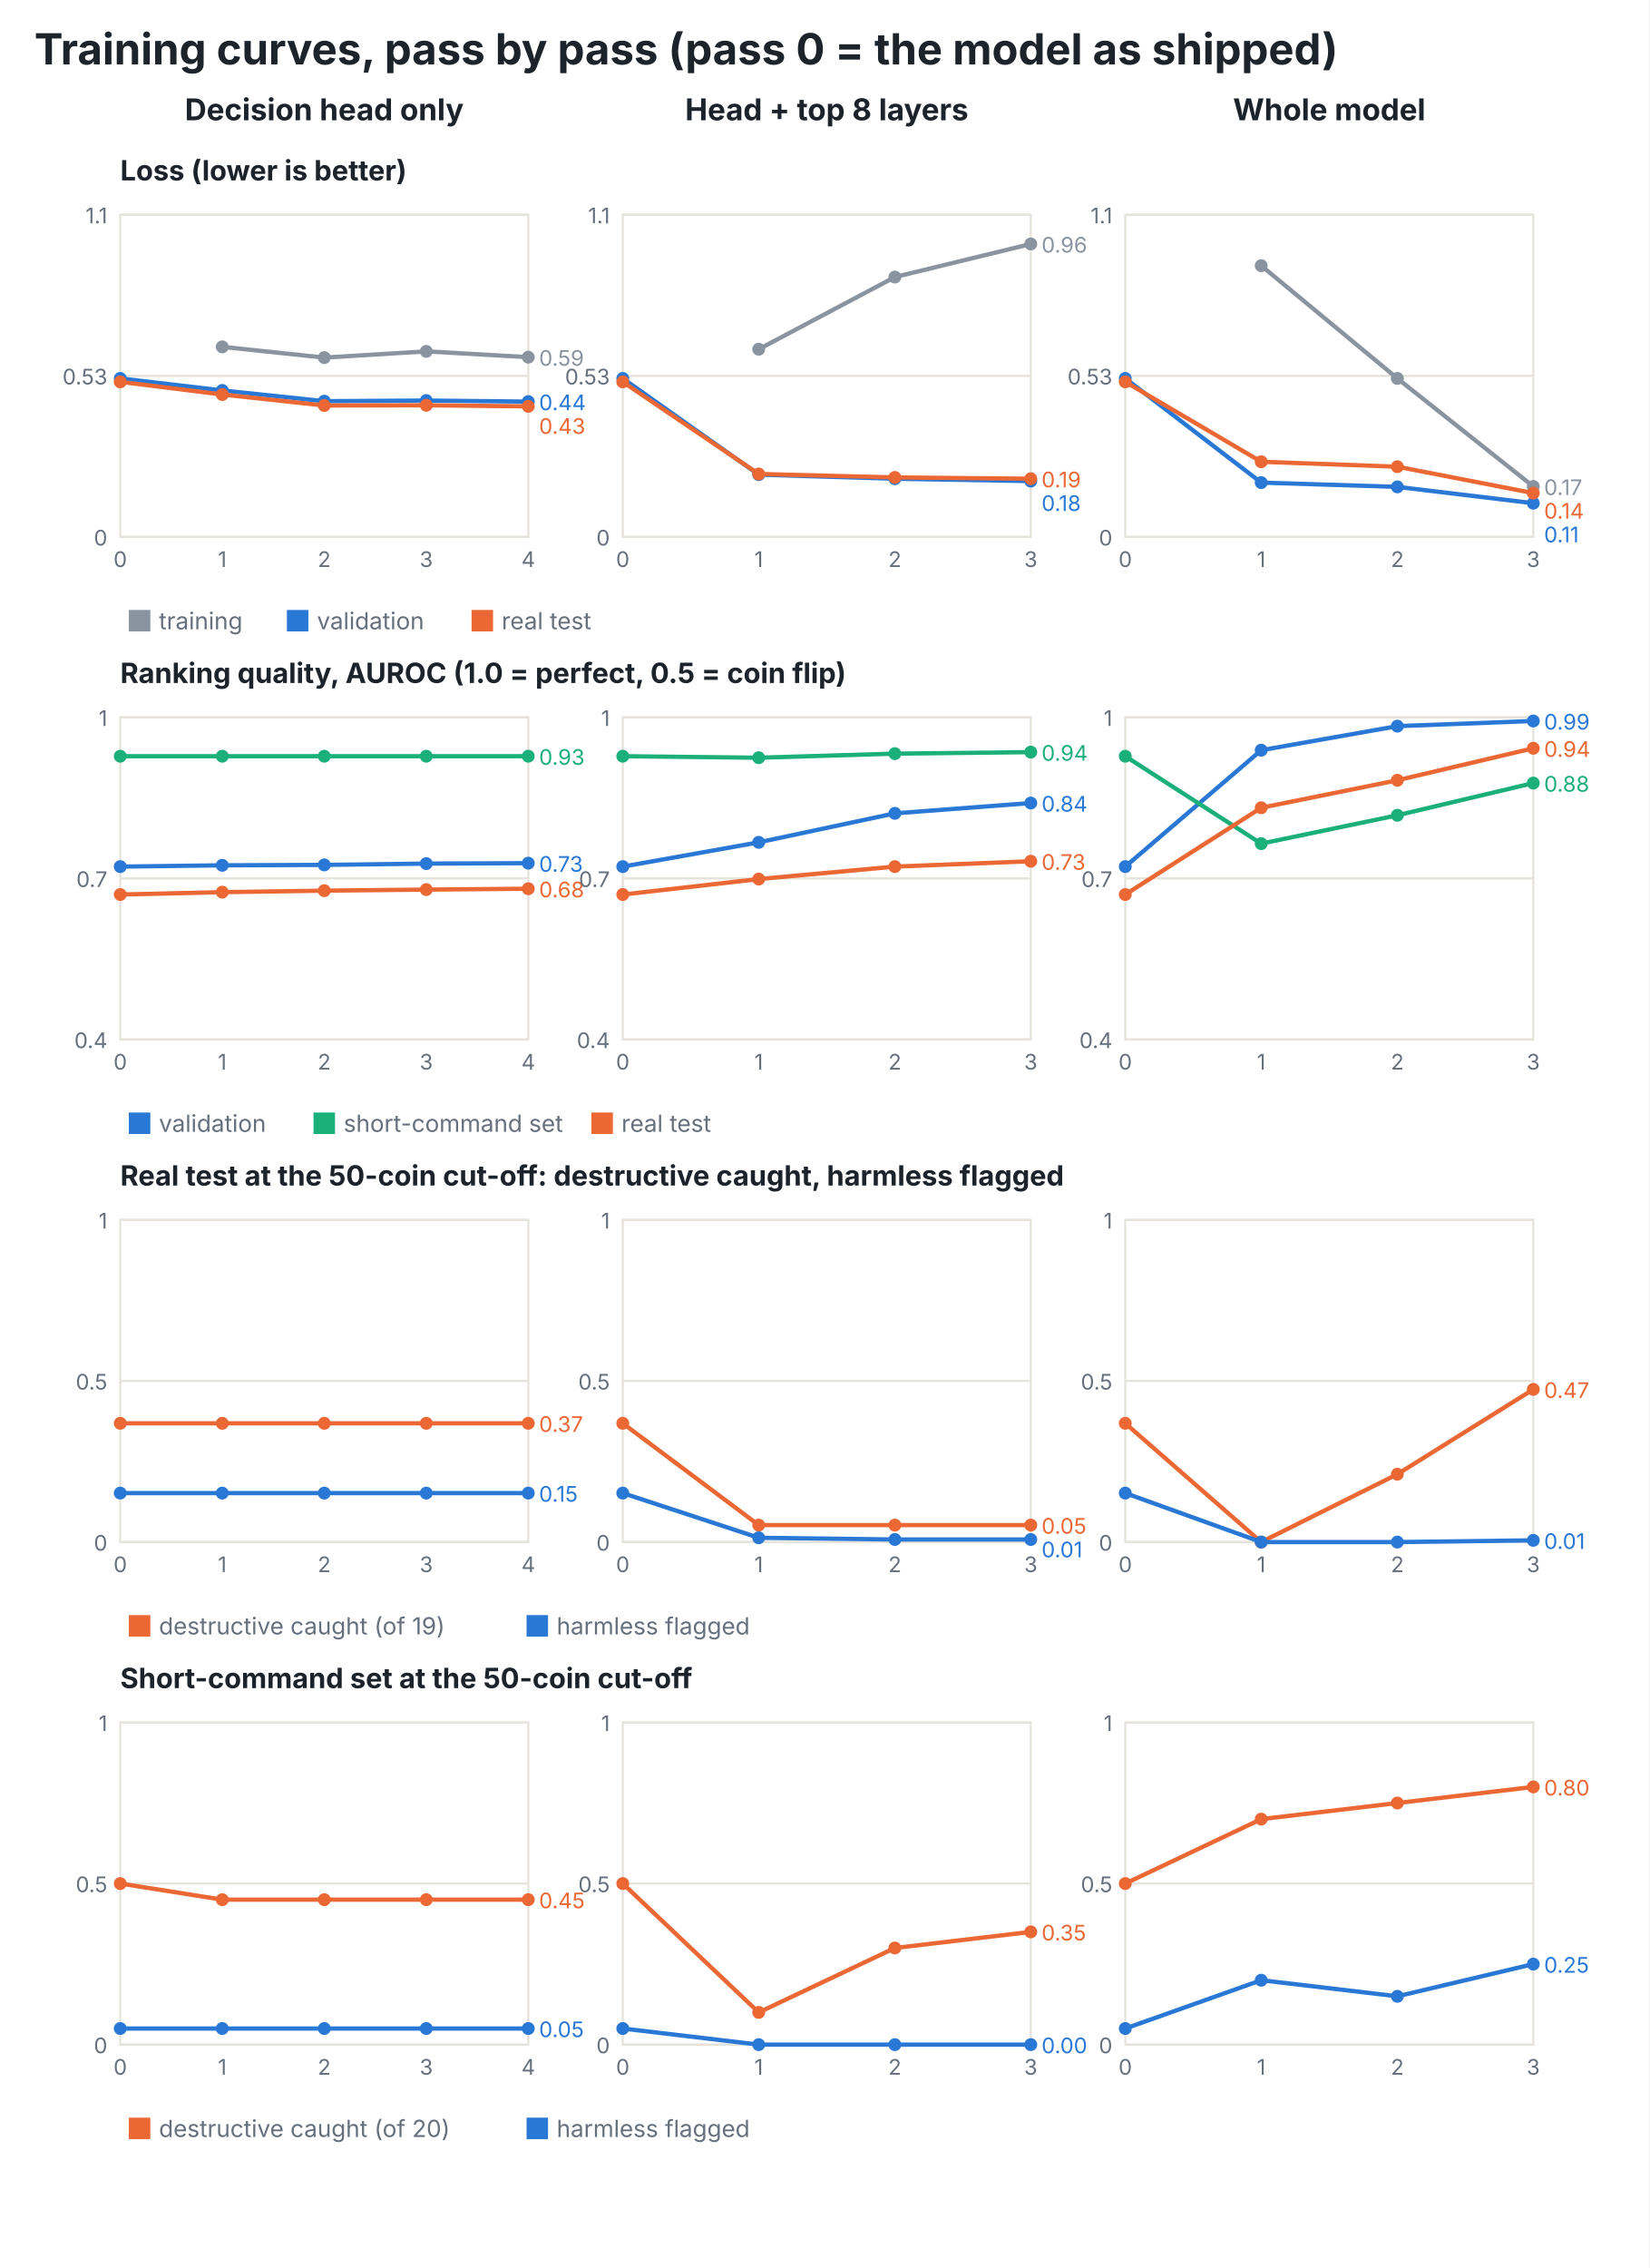
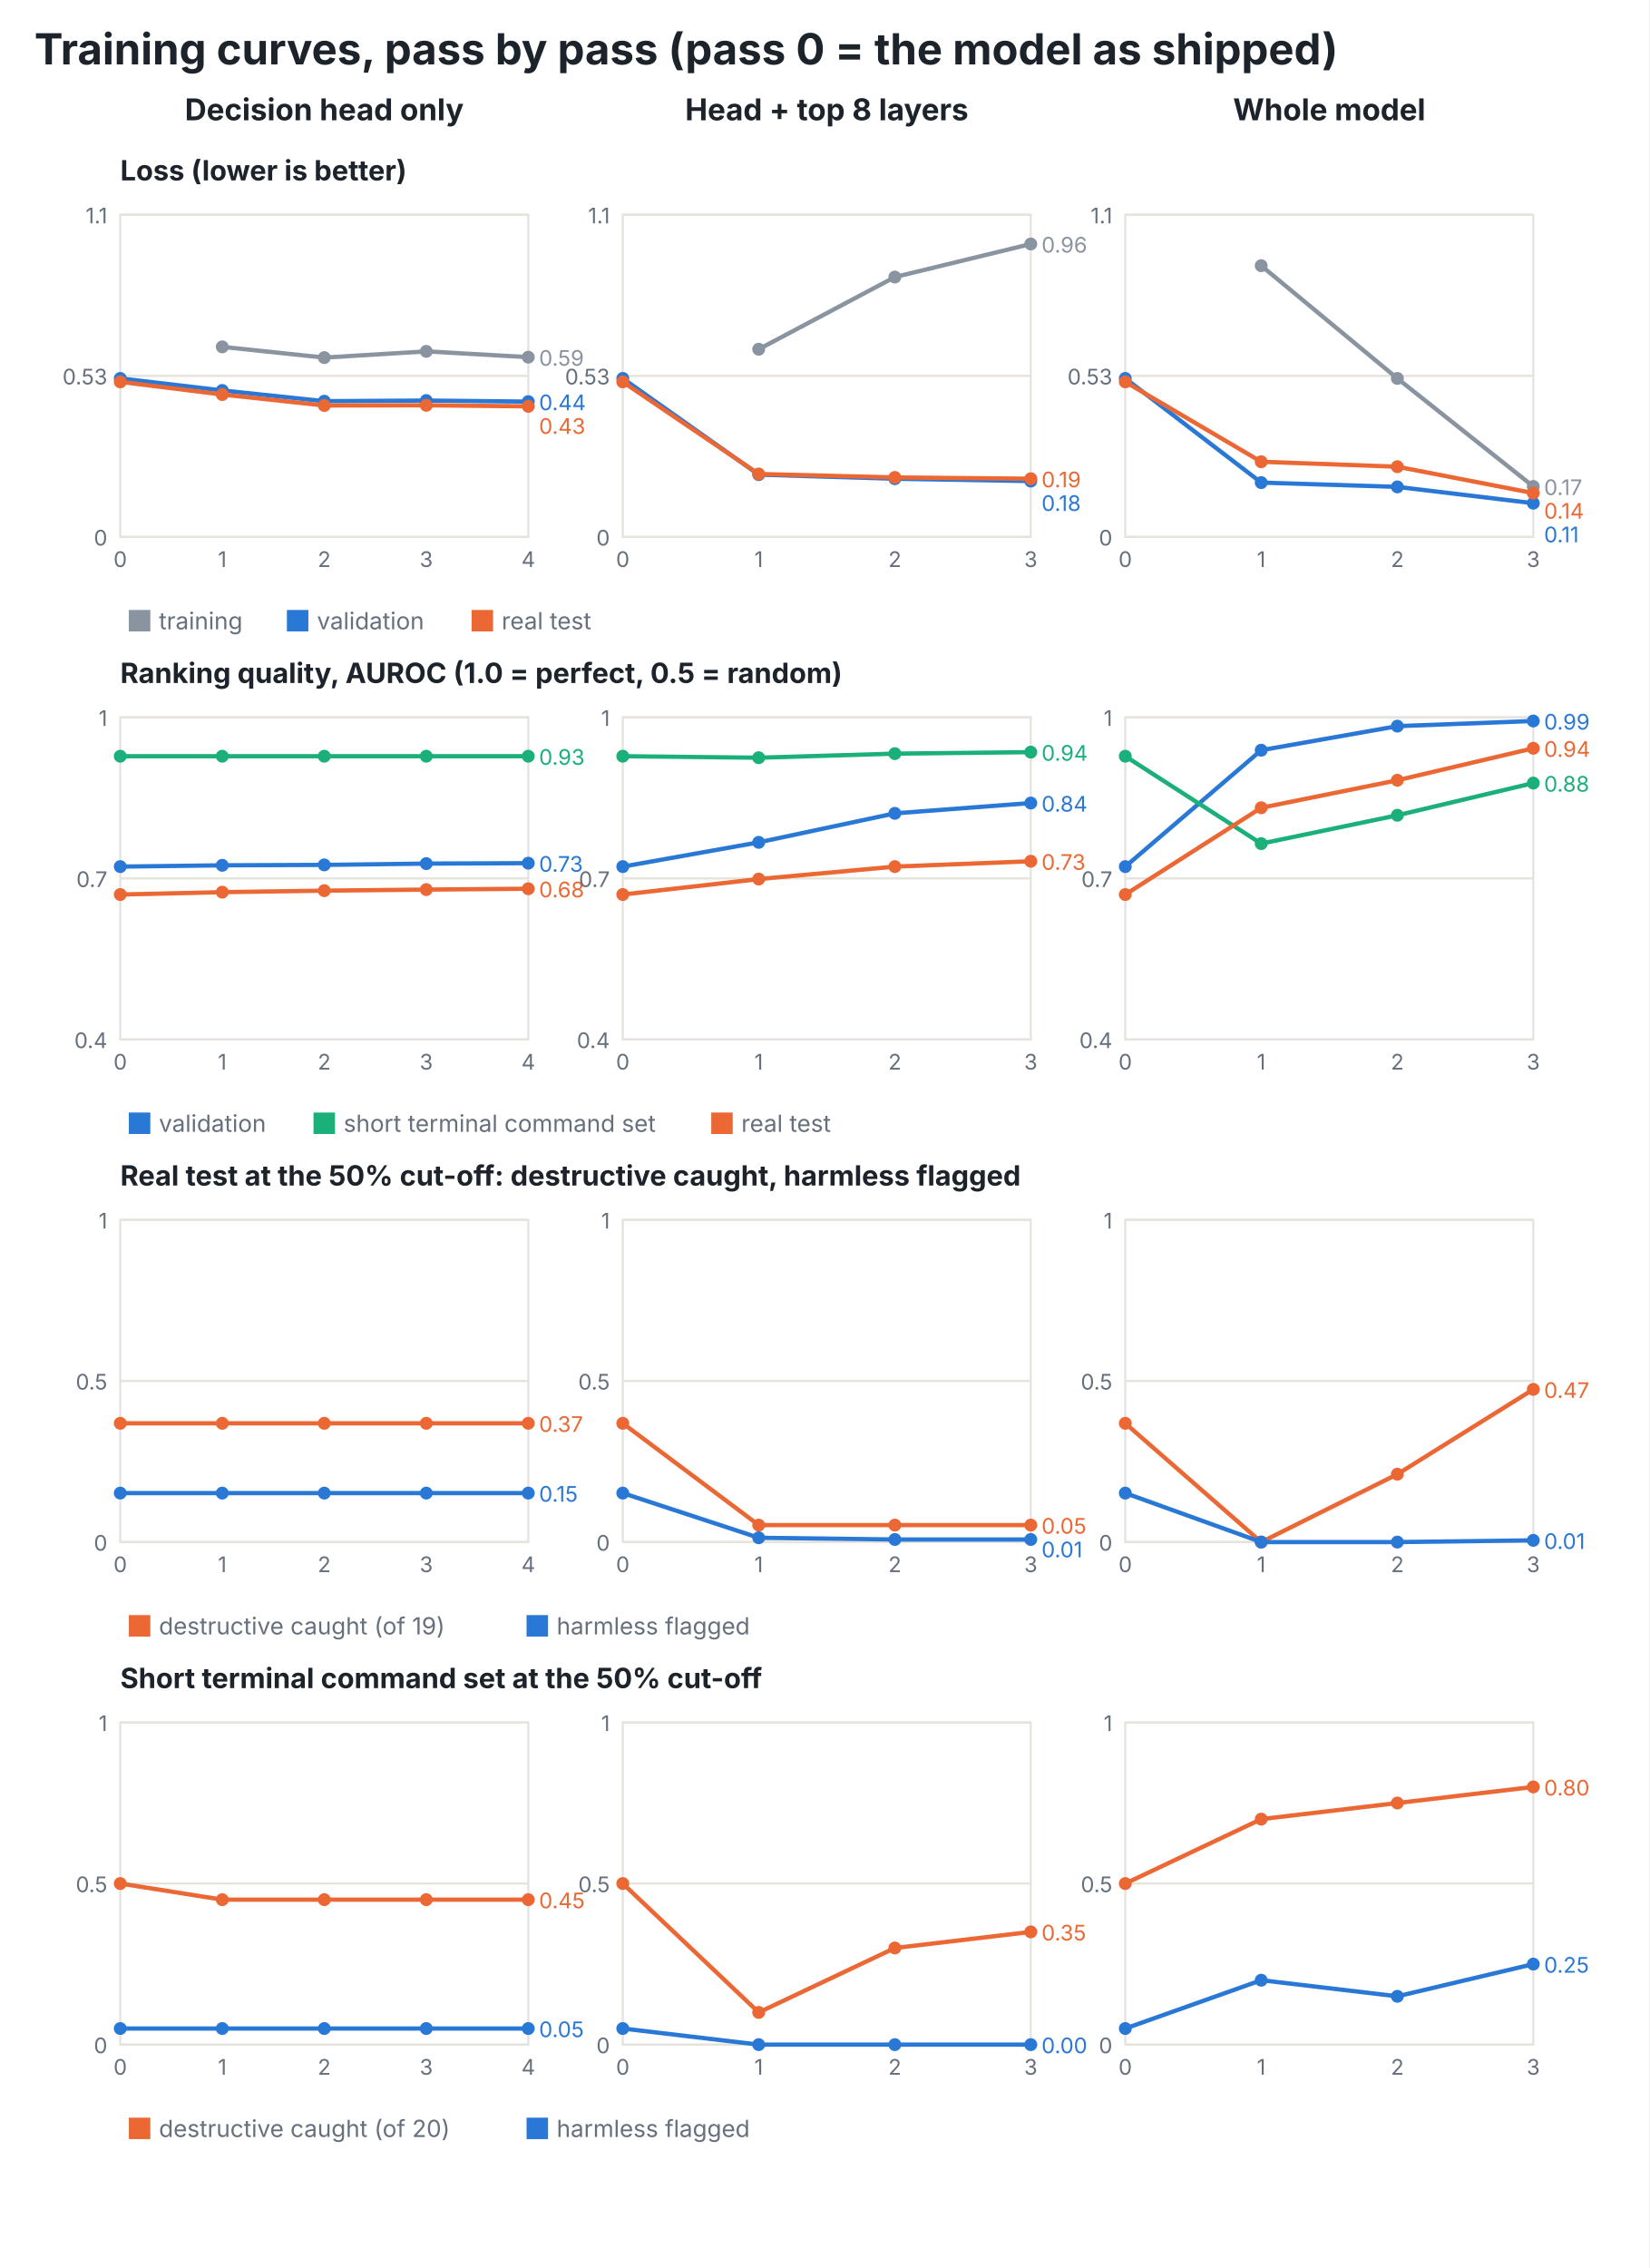
<svg xmlns="http://www.w3.org/2000/svg" viewBox="0 0 768 1056" width="768" height="1056" role="img" aria-label="Training curves per pass for three variants">
  <rect width="768" height="1056" fill="#fff" />
  <text x="16" y="30" font-family="system-ui, -apple-system, Segoe UI, sans-serif" font-size="20" font-weight="700" fill="#1d232b">Training curves, pass by pass (pass 0 = the model as shipped)</text>
  <text x="151.0" y="56" font-family="system-ui, -apple-system, Segoe UI, sans-serif" font-size="14" font-weight="700" fill="#1d232b" text-anchor="middle">Decision head only</text>
  <text x="385.0" y="56" font-family="system-ui, -apple-system, Segoe UI, sans-serif" font-size="14" font-weight="700" fill="#1d232b" text-anchor="middle">Head + top 8 layers</text>
  <text x="619.0" y="56" font-family="system-ui, -apple-system, Segoe UI, sans-serif" font-size="14" font-weight="700" fill="#1d232b" text-anchor="middle">Whole model</text>
  <text x="56" y="84" font-family="system-ui, -apple-system, Segoe UI, sans-serif" font-size="13" font-weight="700" fill="#1d232b">Loss (lower is better)</text>
  <rect x="60" y="284" width="10" height="10" fill="#8a93a0" />
  <text x="74" y="293" font-family="system-ui, -apple-system, Segoe UI, sans-serif" font-size="11" fill="#66707d">training</text>
  <rect x="133.6" y="284" width="10" height="10" fill="#2a78d6" />
  <text x="147.6" y="293" font-family="system-ui, -apple-system, Segoe UI, sans-serif" font-size="11" fill="#66707d">validation</text>
  <rect x="219.6" y="284" width="10" height="10" fill="#eb6834" />
  <text x="233.6" y="293" font-family="system-ui, -apple-system, Segoe UI, sans-serif" font-size="11" fill="#66707d">real test</text>
  <rect x="56" y="100" width="190" height="150" fill="none" stroke="#e6e3dc" />
  <line x1="56" y1="250.0" x2="246" y2="250.0" stroke="#e6e3dc" />
  <text x="50" y="254.0" font-family="system-ui, -apple-system, Segoe UI, sans-serif" font-size="10" fill="#66707d" text-anchor="end">0</text>
  <line x1="56" y1="175.0" x2="246" y2="175.0" stroke="#e6e3dc" />
  <text x="50" y="179.0" font-family="system-ui, -apple-system, Segoe UI, sans-serif" font-size="10" fill="#66707d" text-anchor="end">0.53</text>
  <line x1="56" y1="100.0" x2="246" y2="100.0" stroke="#e6e3dc" />
  <text x="50" y="104.0" font-family="system-ui, -apple-system, Segoe UI, sans-serif" font-size="10" fill="#66707d" text-anchor="end">1.1</text>
  <text x="56.0" y="264" font-family="system-ui, -apple-system, Segoe UI, sans-serif" font-size="10" fill="#66707d" text-anchor="middle">0</text>
  <text x="103.5" y="264" font-family="system-ui, -apple-system, Segoe UI, sans-serif" font-size="10" fill="#66707d" text-anchor="middle">1</text>
  <text x="151.0" y="264" font-family="system-ui, -apple-system, Segoe UI, sans-serif" font-size="10" fill="#66707d" text-anchor="middle">2</text>
  <text x="198.5" y="264" font-family="system-ui, -apple-system, Segoe UI, sans-serif" font-size="10" fill="#66707d" text-anchor="middle">3</text>
  <text x="246.0" y="264" font-family="system-ui, -apple-system, Segoe UI, sans-serif" font-size="10" fill="#66707d" text-anchor="middle">4</text>
  <polyline points="103.5,161.5 151.0,166.5 198.5,163.6 246.0,166.3" fill="none" stroke="#8a93a0" stroke-width="2" />
  <circle cx="103.5" cy="161.5" r="3" fill="#8a93a0" />
  <circle cx="151.0" cy="166.5" r="3" fill="#8a93a0" />
  <circle cx="198.5" cy="163.6" r="3" fill="#8a93a0" />
  <circle cx="246.0" cy="166.3" r="3" fill="#8a93a0" />
  <polyline points="56.0,176.2 103.5,181.8 151.0,186.8 198.5,186.5 246.0,187.0" fill="none" stroke="#2a78d6" stroke-width="2" />
  <circle cx="56.0" cy="176.2" r="3" fill="#2a78d6" />
  <circle cx="103.5" cy="181.8" r="3" fill="#2a78d6" />
  <circle cx="151.0" cy="186.8" r="3" fill="#2a78d6" />
  <circle cx="198.5" cy="186.5" r="3" fill="#2a78d6" />
  <circle cx="246.0" cy="187.0" r="3" fill="#2a78d6" />
  <polyline points="56.0,177.8 103.5,183.7 151.0,188.8 198.5,188.7 246.0,189.2" fill="none" stroke="#eb6834" stroke-width="2" />
  <circle cx="56.0" cy="177.8" r="3" fill="#eb6834" />
  <circle cx="103.5" cy="183.7" r="3" fill="#eb6834" />
  <circle cx="151.0" cy="188.8" r="3" fill="#eb6834" />
  <circle cx="198.5" cy="188.7" r="3" fill="#eb6834" />
  <circle cx="246.0" cy="189.2" r="3" fill="#eb6834" />
  <text x="251.0" y="170.3" font-family="system-ui, -apple-system, Segoe UI, sans-serif" font-size="10" fill="#8a93a0">0.59</text>
  <text x="251.0" y="191.0" font-family="system-ui, -apple-system, Segoe UI, sans-serif" font-size="10" fill="#2a78d6">0.44</text>
  <text x="251.0" y="202.0" font-family="system-ui, -apple-system, Segoe UI, sans-serif" font-size="10" fill="#eb6834">0.43</text>
  <rect x="290" y="100" width="190" height="150" fill="none" stroke="#e6e3dc" />
  <line x1="290" y1="250.0" x2="480" y2="250.0" stroke="#e6e3dc" />
  <text x="284" y="254.0" font-family="system-ui, -apple-system, Segoe UI, sans-serif" font-size="10" fill="#66707d" text-anchor="end">0</text>
  <line x1="290" y1="175.0" x2="480" y2="175.0" stroke="#e6e3dc" />
  <text x="284" y="179.0" font-family="system-ui, -apple-system, Segoe UI, sans-serif" font-size="10" fill="#66707d" text-anchor="end">0.53</text>
  <line x1="290" y1="100.0" x2="480" y2="100.0" stroke="#e6e3dc" />
  <text x="284" y="104.0" font-family="system-ui, -apple-system, Segoe UI, sans-serif" font-size="10" fill="#66707d" text-anchor="end">1.1</text>
  <text x="290.0" y="264" font-family="system-ui, -apple-system, Segoe UI, sans-serif" font-size="10" fill="#66707d" text-anchor="middle">0</text>
  <text x="353.3" y="264" font-family="system-ui, -apple-system, Segoe UI, sans-serif" font-size="10" fill="#66707d" text-anchor="middle">1</text>
  <text x="416.7" y="264" font-family="system-ui, -apple-system, Segoe UI, sans-serif" font-size="10" fill="#66707d" text-anchor="middle">2</text>
  <text x="480.0" y="264" font-family="system-ui, -apple-system, Segoe UI, sans-serif" font-size="10" fill="#66707d" text-anchor="middle">3</text>
  <polyline points="353.3,162.6 416.7,129.0 480.0,113.6" fill="none" stroke="#8a93a0" stroke-width="2" />
  <circle cx="353.3" cy="162.6" r="3" fill="#8a93a0" />
  <circle cx="416.7" cy="129.0" r="3" fill="#8a93a0" />
  <circle cx="480.0" cy="113.6" r="3" fill="#8a93a0" />
  <polyline points="290.0,176.2 353.3,221.0 416.7,222.9 480.0,224.0" fill="none" stroke="#2a78d6" stroke-width="2" />
  <circle cx="290.0" cy="176.2" r="3" fill="#2a78d6" />
  <circle cx="353.3" cy="221.0" r="3" fill="#2a78d6" />
  <circle cx="416.7" cy="222.9" r="3" fill="#2a78d6" />
  <circle cx="480.0" cy="224.0" r="3" fill="#2a78d6" />
  <polyline points="290.0,177.8 353.3,220.7 416.7,222.3 480.0,222.9" fill="none" stroke="#eb6834" stroke-width="2" />
  <circle cx="290.0" cy="177.8" r="3" fill="#eb6834" />
  <circle cx="353.3" cy="220.7" r="3" fill="#eb6834" />
  <circle cx="416.7" cy="222.3" r="3" fill="#eb6834" />
  <circle cx="480.0" cy="222.9" r="3" fill="#eb6834" />
  <text x="485.0" y="117.6" font-family="system-ui, -apple-system, Segoe UI, sans-serif" font-size="10" fill="#8a93a0">0.96</text>
  <text x="485.0" y="226.9" font-family="system-ui, -apple-system, Segoe UI, sans-serif" font-size="10" fill="#eb6834">0.19</text>
  <text x="485.0" y="237.9" font-family="system-ui, -apple-system, Segoe UI, sans-serif" font-size="10" fill="#2a78d6">0.18</text>
  <rect x="524" y="100" width="190" height="150" fill="none" stroke="#e6e3dc" />
  <line x1="524" y1="250.0" x2="714" y2="250.0" stroke="#e6e3dc" />
  <text x="518" y="254.0" font-family="system-ui, -apple-system, Segoe UI, sans-serif" font-size="10" fill="#66707d" text-anchor="end">0</text>
  <line x1="524" y1="175.0" x2="714" y2="175.0" stroke="#e6e3dc" />
  <text x="518" y="179.0" font-family="system-ui, -apple-system, Segoe UI, sans-serif" font-size="10" fill="#66707d" text-anchor="end">0.53</text>
  <line x1="524" y1="100.0" x2="714" y2="100.0" stroke="#e6e3dc" />
  <text x="518" y="104.0" font-family="system-ui, -apple-system, Segoe UI, sans-serif" font-size="10" fill="#66707d" text-anchor="end">1.1</text>
  <text x="524.0" y="264" font-family="system-ui, -apple-system, Segoe UI, sans-serif" font-size="10" fill="#66707d" text-anchor="middle">0</text>
  <text x="587.3" y="264" font-family="system-ui, -apple-system, Segoe UI, sans-serif" font-size="10" fill="#66707d" text-anchor="middle">1</text>
  <text x="650.7" y="264" font-family="system-ui, -apple-system, Segoe UI, sans-serif" font-size="10" fill="#66707d" text-anchor="middle">2</text>
  <text x="714.0" y="264" font-family="system-ui, -apple-system, Segoe UI, sans-serif" font-size="10" fill="#66707d" text-anchor="middle">3</text>
  <polyline points="587.3,123.7 650.7,176.2 714.0,226.5" fill="none" stroke="#8a93a0" stroke-width="2" />
  <circle cx="587.3" cy="123.7" r="3" fill="#8a93a0" />
  <circle cx="650.7" cy="176.2" r="3" fill="#8a93a0" />
  <circle cx="714.0" cy="226.5" r="3" fill="#8a93a0" />
  <polyline points="524.0,176.2 587.3,224.7 650.7,226.7 714.0,234.3" fill="none" stroke="#2a78d6" stroke-width="2" />
  <circle cx="524.0" cy="176.2" r="3" fill="#2a78d6" />
  <circle cx="587.3" cy="224.7" r="3" fill="#2a78d6" />
  <circle cx="650.7" cy="226.7" r="3" fill="#2a78d6" />
  <circle cx="714.0" cy="234.3" r="3" fill="#2a78d6" />
  <polyline points="524.0,177.8 587.3,215.0 650.7,217.3 714.0,229.6" fill="none" stroke="#eb6834" stroke-width="2" />
  <circle cx="524.0" cy="177.8" r="3" fill="#eb6834" />
  <circle cx="587.3" cy="215.0" r="3" fill="#eb6834" />
  <circle cx="650.7" cy="217.3" r="3" fill="#eb6834" />
  <circle cx="714.0" cy="229.6" r="3" fill="#eb6834" />
  <text x="719.0" y="230.5" font-family="system-ui, -apple-system, Segoe UI, sans-serif" font-size="10" fill="#8a93a0">0.17</text>
  <text x="719.0" y="241.5" font-family="system-ui, -apple-system, Segoe UI, sans-serif" font-size="10" fill="#eb6834">0.14</text>
  <text x="719.0" y="252.5" font-family="system-ui, -apple-system, Segoe UI, sans-serif" font-size="10" fill="#2a78d6">0.11</text>
-   <text x="56" y="318" font-family="system-ui, -apple-system, Segoe UI, sans-serif" font-size="13" font-weight="700" fill="#1d232b">Ranking quality, AUROC (1.0 = perfect, 0.5 = coin flip)</text>
+   <text x="56" y="318" font-family="system-ui, -apple-system, Segoe UI, sans-serif" font-size="13" font-weight="700" fill="#1d232b">Ranking quality, AUROC (1.0 = perfect, 0.5 = random)</text>
  <rect x="60" y="518" width="10" height="10" fill="#2a78d6" />
  <text x="74" y="527" font-family="system-ui, -apple-system, Segoe UI, sans-serif" font-size="11" fill="#66707d">validation</text>
  <rect x="146.0" y="518" width="10" height="10" fill="#1baf7a" />
-   <text x="160.0" y="527" font-family="system-ui, -apple-system, Segoe UI, sans-serif" font-size="11" fill="#66707d">short-command set</text>
-   <rect x="275.4" y="518" width="10" height="10" fill="#eb6834" />
-   <text x="289.4" y="527" font-family="system-ui, -apple-system, Segoe UI, sans-serif" font-size="11" fill="#66707d">real test</text>
+   <text x="160.0" y="527" font-family="system-ui, -apple-system, Segoe UI, sans-serif" font-size="11" fill="#66707d">short terminal command set</text>
+   <rect x="331.2" y="518" width="10" height="10" fill="#eb6834" />
+   <text x="345.2" y="527" font-family="system-ui, -apple-system, Segoe UI, sans-serif" font-size="11" fill="#66707d">real test</text>
  <rect x="56" y="334" width="190" height="150" fill="none" stroke="#e6e3dc" />
  <line x1="56" y1="484.0" x2="246" y2="484.0" stroke="#e6e3dc" />
  <text x="50" y="488.0" font-family="system-ui, -apple-system, Segoe UI, sans-serif" font-size="10" fill="#66707d" text-anchor="end">0.4</text>
  <line x1="56" y1="409.0" x2="246" y2="409.0" stroke="#e6e3dc" />
  <text x="50" y="413.0" font-family="system-ui, -apple-system, Segoe UI, sans-serif" font-size="10" fill="#66707d" text-anchor="end">0.7</text>
  <line x1="56" y1="334.0" x2="246" y2="334.0" stroke="#e6e3dc" />
  <text x="50" y="338.0" font-family="system-ui, -apple-system, Segoe UI, sans-serif" font-size="10" fill="#66707d" text-anchor="end">1</text>
  <text x="56.0" y="498" font-family="system-ui, -apple-system, Segoe UI, sans-serif" font-size="10" fill="#66707d" text-anchor="middle">0</text>
  <text x="103.5" y="498" font-family="system-ui, -apple-system, Segoe UI, sans-serif" font-size="10" fill="#66707d" text-anchor="middle">1</text>
  <text x="151.0" y="498" font-family="system-ui, -apple-system, Segoe UI, sans-serif" font-size="10" fill="#66707d" text-anchor="middle">2</text>
  <text x="198.5" y="498" font-family="system-ui, -apple-system, Segoe UI, sans-serif" font-size="10" fill="#66707d" text-anchor="middle">3</text>
  <text x="246.0" y="498" font-family="system-ui, -apple-system, Segoe UI, sans-serif" font-size="10" fill="#66707d" text-anchor="middle">4</text>
  <polyline points="56.0,403.5 103.5,402.9 151.0,402.7 198.5,402.1 246.0,401.9" fill="none" stroke="#2a78d6" stroke-width="2" />
  <circle cx="56.0" cy="403.5" r="3" fill="#2a78d6" />
  <circle cx="103.5" cy="402.9" r="3" fill="#2a78d6" />
  <circle cx="151.0" cy="402.7" r="3" fill="#2a78d6" />
  <circle cx="198.5" cy="402.1" r="3" fill="#2a78d6" />
  <circle cx="246.0" cy="401.9" r="3" fill="#2a78d6" />
  <polyline points="56.0,352.1 103.5,352.1 151.0,352.1 198.5,352.1 246.0,352.1" fill="none" stroke="#1baf7a" stroke-width="2" />
  <circle cx="56.0" cy="352.1" r="3" fill="#1baf7a" />
  <circle cx="103.5" cy="352.1" r="3" fill="#1baf7a" />
  <circle cx="151.0" cy="352.1" r="3" fill="#1baf7a" />
  <circle cx="198.5" cy="352.1" r="3" fill="#1baf7a" />
  <circle cx="246.0" cy="352.1" r="3" fill="#1baf7a" />
  <polyline points="56.0,416.5 103.5,415.4 151.0,414.7 198.5,414.2 246.0,413.8" fill="none" stroke="#eb6834" stroke-width="2" />
  <circle cx="56.0" cy="416.5" r="3" fill="#eb6834" />
  <circle cx="103.5" cy="415.4" r="3" fill="#eb6834" />
  <circle cx="151.0" cy="414.7" r="3" fill="#eb6834" />
  <circle cx="198.5" cy="414.2" r="3" fill="#eb6834" />
  <circle cx="246.0" cy="413.8" r="3" fill="#eb6834" />
  <text x="251.0" y="356.1" font-family="system-ui, -apple-system, Segoe UI, sans-serif" font-size="10" fill="#1baf7a">0.93</text>
  <text x="251.0" y="405.9" font-family="system-ui, -apple-system, Segoe UI, sans-serif" font-size="10" fill="#2a78d6">0.73</text>
  <text x="251.0" y="417.8" font-family="system-ui, -apple-system, Segoe UI, sans-serif" font-size="10" fill="#eb6834">0.68</text>
  <rect x="290" y="334" width="190" height="150" fill="none" stroke="#e6e3dc" />
  <line x1="290" y1="484.0" x2="480" y2="484.0" stroke="#e6e3dc" />
  <text x="284" y="488.0" font-family="system-ui, -apple-system, Segoe UI, sans-serif" font-size="10" fill="#66707d" text-anchor="end">0.4</text>
  <line x1="290" y1="409.0" x2="480" y2="409.0" stroke="#e6e3dc" />
  <text x="284" y="413.0" font-family="system-ui, -apple-system, Segoe UI, sans-serif" font-size="10" fill="#66707d" text-anchor="end">0.7</text>
  <line x1="290" y1="334.0" x2="480" y2="334.0" stroke="#e6e3dc" />
  <text x="284" y="338.0" font-family="system-ui, -apple-system, Segoe UI, sans-serif" font-size="10" fill="#66707d" text-anchor="end">1</text>
  <text x="290.0" y="498" font-family="system-ui, -apple-system, Segoe UI, sans-serif" font-size="10" fill="#66707d" text-anchor="middle">0</text>
  <text x="353.3" y="498" font-family="system-ui, -apple-system, Segoe UI, sans-serif" font-size="10" fill="#66707d" text-anchor="middle">1</text>
  <text x="416.7" y="498" font-family="system-ui, -apple-system, Segoe UI, sans-serif" font-size="10" fill="#66707d" text-anchor="middle">2</text>
  <text x="480.0" y="498" font-family="system-ui, -apple-system, Segoe UI, sans-serif" font-size="10" fill="#66707d" text-anchor="middle">3</text>
  <polyline points="290.0,403.5 353.3,392.2 416.7,378.7 480.0,373.9" fill="none" stroke="#2a78d6" stroke-width="2" />
  <circle cx="290.0" cy="403.5" r="3" fill="#2a78d6" />
  <circle cx="353.3" cy="392.2" r="3" fill="#2a78d6" />
  <circle cx="416.7" cy="378.7" r="3" fill="#2a78d6" />
  <circle cx="480.0" cy="373.9" r="3" fill="#2a78d6" />
  <polyline points="290.0,352.1 353.3,352.8 416.7,350.9 480.0,350.2" fill="none" stroke="#1baf7a" stroke-width="2" />
  <circle cx="290.0" cy="352.1" r="3" fill="#1baf7a" />
  <circle cx="353.3" cy="352.8" r="3" fill="#1baf7a" />
  <circle cx="416.7" cy="350.9" r="3" fill="#1baf7a" />
  <circle cx="480.0" cy="350.2" r="3" fill="#1baf7a" />
  <polyline points="290.0,416.5 353.3,409.3 416.7,403.5 480.0,401.0" fill="none" stroke="#eb6834" stroke-width="2" />
  <circle cx="290.0" cy="416.5" r="3" fill="#eb6834" />
  <circle cx="353.3" cy="409.3" r="3" fill="#eb6834" />
  <circle cx="416.7" cy="403.5" r="3" fill="#eb6834" />
  <circle cx="480.0" cy="401.0" r="3" fill="#eb6834" />
  <text x="485.0" y="354.2" font-family="system-ui, -apple-system, Segoe UI, sans-serif" font-size="10" fill="#1baf7a">0.94</text>
  <text x="485.0" y="377.9" font-family="system-ui, -apple-system, Segoe UI, sans-serif" font-size="10" fill="#2a78d6">0.84</text>
  <text x="485.0" y="405.0" font-family="system-ui, -apple-system, Segoe UI, sans-serif" font-size="10" fill="#eb6834">0.73</text>
  <rect x="524" y="334" width="190" height="150" fill="none" stroke="#e6e3dc" />
  <line x1="524" y1="484.0" x2="714" y2="484.0" stroke="#e6e3dc" />
  <text x="518" y="488.0" font-family="system-ui, -apple-system, Segoe UI, sans-serif" font-size="10" fill="#66707d" text-anchor="end">0.4</text>
  <line x1="524" y1="409.0" x2="714" y2="409.0" stroke="#e6e3dc" />
  <text x="518" y="413.0" font-family="system-ui, -apple-system, Segoe UI, sans-serif" font-size="10" fill="#66707d" text-anchor="end">0.7</text>
  <line x1="524" y1="334.0" x2="714" y2="334.0" stroke="#e6e3dc" />
  <text x="518" y="338.0" font-family="system-ui, -apple-system, Segoe UI, sans-serif" font-size="10" fill="#66707d" text-anchor="end">1</text>
  <text x="524.0" y="498" font-family="system-ui, -apple-system, Segoe UI, sans-serif" font-size="10" fill="#66707d" text-anchor="middle">0</text>
  <text x="587.3" y="498" font-family="system-ui, -apple-system, Segoe UI, sans-serif" font-size="10" fill="#66707d" text-anchor="middle">1</text>
  <text x="650.7" y="498" font-family="system-ui, -apple-system, Segoe UI, sans-serif" font-size="10" fill="#66707d" text-anchor="middle">2</text>
  <text x="714.0" y="498" font-family="system-ui, -apple-system, Segoe UI, sans-serif" font-size="10" fill="#66707d" text-anchor="middle">3</text>
  <polyline points="524.0,403.5 587.3,349.3 650.7,338.1 714.0,335.7" fill="none" stroke="#2a78d6" stroke-width="2" />
  <circle cx="524.0" cy="403.5" r="3" fill="#2a78d6" />
  <circle cx="587.3" cy="349.3" r="3" fill="#2a78d6" />
  <circle cx="650.7" cy="338.1" r="3" fill="#2a78d6" />
  <circle cx="714.0" cy="335.7" r="3" fill="#2a78d6" />
  <polyline points="524.0,352.1 587.3,392.8 650.7,379.6 714.0,364.6" fill="none" stroke="#1baf7a" stroke-width="2" />
  <circle cx="524.0" cy="352.1" r="3" fill="#1baf7a" />
  <circle cx="587.3" cy="392.8" r="3" fill="#1baf7a" />
  <circle cx="650.7" cy="379.6" r="3" fill="#1baf7a" />
  <circle cx="714.0" cy="364.6" r="3" fill="#1baf7a" />
  <polyline points="524.0,416.5 587.3,376.1 650.7,363.3 714.0,348.4" fill="none" stroke="#eb6834" stroke-width="2" />
  <circle cx="524.0" cy="416.5" r="3" fill="#eb6834" />
  <circle cx="587.3" cy="376.1" r="3" fill="#eb6834" />
  <circle cx="650.7" cy="363.3" r="3" fill="#eb6834" />
  <circle cx="714.0" cy="348.4" r="3" fill="#eb6834" />
  <text x="719.0" y="339.7" font-family="system-ui, -apple-system, Segoe UI, sans-serif" font-size="10" fill="#2a78d6">0.99</text>
  <text x="719.0" y="352.4" font-family="system-ui, -apple-system, Segoe UI, sans-serif" font-size="10" fill="#eb6834">0.94</text>
  <text x="719.0" y="368.6" font-family="system-ui, -apple-system, Segoe UI, sans-serif" font-size="10" fill="#1baf7a">0.88</text>
-   <text x="56" y="552" font-family="system-ui, -apple-system, Segoe UI, sans-serif" font-size="13" font-weight="700" fill="#1d232b">Real test at the 50-coin cut-off: destructive caught, harmless flagged</text>
+   <text x="56" y="552" font-family="system-ui, -apple-system, Segoe UI, sans-serif" font-size="13" font-weight="700" fill="#1d232b">Real test at the 50% cut-off: destructive caught, harmless flagged</text>
  <rect x="60" y="752" width="10" height="10" fill="#eb6834" />
  <text x="74" y="761" font-family="system-ui, -apple-system, Segoe UI, sans-serif" font-size="11" fill="#66707d">destructive caught (of 19)</text>
  <rect x="245.2" y="752" width="10" height="10" fill="#2a78d6" />
  <text x="259.2" y="761" font-family="system-ui, -apple-system, Segoe UI, sans-serif" font-size="11" fill="#66707d">harmless flagged</text>
  <rect x="56" y="568" width="190" height="150" fill="none" stroke="#e6e3dc" />
  <line x1="56" y1="718.0" x2="246" y2="718.0" stroke="#e6e3dc" />
  <text x="50" y="722.0" font-family="system-ui, -apple-system, Segoe UI, sans-serif" font-size="10" fill="#66707d" text-anchor="end">0</text>
  <line x1="56" y1="643.0" x2="246" y2="643.0" stroke="#e6e3dc" />
  <text x="50" y="647.0" font-family="system-ui, -apple-system, Segoe UI, sans-serif" font-size="10" fill="#66707d" text-anchor="end">0.5</text>
  <line x1="56" y1="568.0" x2="246" y2="568.0" stroke="#e6e3dc" />
  <text x="50" y="572.0" font-family="system-ui, -apple-system, Segoe UI, sans-serif" font-size="10" fill="#66707d" text-anchor="end">1</text>
  <text x="56.0" y="732" font-family="system-ui, -apple-system, Segoe UI, sans-serif" font-size="10" fill="#66707d" text-anchor="middle">0</text>
  <text x="103.5" y="732" font-family="system-ui, -apple-system, Segoe UI, sans-serif" font-size="10" fill="#66707d" text-anchor="middle">1</text>
  <text x="151.0" y="732" font-family="system-ui, -apple-system, Segoe UI, sans-serif" font-size="10" fill="#66707d" text-anchor="middle">2</text>
  <text x="198.5" y="732" font-family="system-ui, -apple-system, Segoe UI, sans-serif" font-size="10" fill="#66707d" text-anchor="middle">3</text>
  <text x="246.0" y="732" font-family="system-ui, -apple-system, Segoe UI, sans-serif" font-size="10" fill="#66707d" text-anchor="middle">4</text>
  <polyline points="56.0,662.7 103.5,662.7 151.0,662.7 198.5,662.7 246.0,662.7" fill="none" stroke="#eb6834" stroke-width="2" />
  <circle cx="56.0" cy="662.7" r="3" fill="#eb6834" />
  <circle cx="103.5" cy="662.7" r="3" fill="#eb6834" />
  <circle cx="151.0" cy="662.7" r="3" fill="#eb6834" />
  <circle cx="198.5" cy="662.7" r="3" fill="#eb6834" />
  <circle cx="246.0" cy="662.7" r="3" fill="#eb6834" />
  <polyline points="56.0,695.2 103.5,695.2 151.0,695.2 198.5,695.2 246.0,695.2" fill="none" stroke="#2a78d6" stroke-width="2" />
  <circle cx="56.0" cy="695.2" r="3" fill="#2a78d6" />
  <circle cx="103.5" cy="695.2" r="3" fill="#2a78d6" />
  <circle cx="151.0" cy="695.2" r="3" fill="#2a78d6" />
  <circle cx="198.5" cy="695.2" r="3" fill="#2a78d6" />
  <circle cx="246.0" cy="695.2" r="3" fill="#2a78d6" />
  <text x="251.0" y="666.7" font-family="system-ui, -apple-system, Segoe UI, sans-serif" font-size="10" fill="#eb6834">0.37</text>
  <text x="251.0" y="699.2" font-family="system-ui, -apple-system, Segoe UI, sans-serif" font-size="10" fill="#2a78d6">0.15</text>
  <rect x="290" y="568" width="190" height="150" fill="none" stroke="#e6e3dc" />
  <line x1="290" y1="718.0" x2="480" y2="718.0" stroke="#e6e3dc" />
  <text x="284" y="722.0" font-family="system-ui, -apple-system, Segoe UI, sans-serif" font-size="10" fill="#66707d" text-anchor="end">0</text>
  <line x1="290" y1="643.0" x2="480" y2="643.0" stroke="#e6e3dc" />
  <text x="284" y="647.0" font-family="system-ui, -apple-system, Segoe UI, sans-serif" font-size="10" fill="#66707d" text-anchor="end">0.5</text>
  <line x1="290" y1="568.0" x2="480" y2="568.0" stroke="#e6e3dc" />
  <text x="284" y="572.0" font-family="system-ui, -apple-system, Segoe UI, sans-serif" font-size="10" fill="#66707d" text-anchor="end">1</text>
  <text x="290.0" y="732" font-family="system-ui, -apple-system, Segoe UI, sans-serif" font-size="10" fill="#66707d" text-anchor="middle">0</text>
  <text x="353.3" y="732" font-family="system-ui, -apple-system, Segoe UI, sans-serif" font-size="10" fill="#66707d" text-anchor="middle">1</text>
  <text x="416.7" y="732" font-family="system-ui, -apple-system, Segoe UI, sans-serif" font-size="10" fill="#66707d" text-anchor="middle">2</text>
  <text x="480.0" y="732" font-family="system-ui, -apple-system, Segoe UI, sans-serif" font-size="10" fill="#66707d" text-anchor="middle">3</text>
  <polyline points="290.0,662.7 353.3,710.1 416.7,710.1 480.0,710.1" fill="none" stroke="#eb6834" stroke-width="2" />
  <circle cx="290.0" cy="662.7" r="3" fill="#eb6834" />
  <circle cx="353.3" cy="710.1" r="3" fill="#eb6834" />
  <circle cx="416.7" cy="710.1" r="3" fill="#eb6834" />
  <circle cx="480.0" cy="710.1" r="3" fill="#eb6834" />
  <polyline points="290.0,695.2 353.3,716.0 416.7,716.8 480.0,716.8" fill="none" stroke="#2a78d6" stroke-width="2" />
  <circle cx="290.0" cy="695.2" r="3" fill="#2a78d6" />
  <circle cx="353.3" cy="716.0" r="3" fill="#2a78d6" />
  <circle cx="416.7" cy="716.8" r="3" fill="#2a78d6" />
  <circle cx="480.0" cy="716.8" r="3" fill="#2a78d6" />
  <text x="485.0" y="714.1" font-family="system-ui, -apple-system, Segoe UI, sans-serif" font-size="10" fill="#eb6834">0.05</text>
  <text x="485.0" y="725.1" font-family="system-ui, -apple-system, Segoe UI, sans-serif" font-size="10" fill="#2a78d6">0.01</text>
  <rect x="524" y="568" width="190" height="150" fill="none" stroke="#e6e3dc" />
  <line x1="524" y1="718.0" x2="714" y2="718.0" stroke="#e6e3dc" />
  <text x="518" y="722.0" font-family="system-ui, -apple-system, Segoe UI, sans-serif" font-size="10" fill="#66707d" text-anchor="end">0</text>
  <line x1="524" y1="643.0" x2="714" y2="643.0" stroke="#e6e3dc" />
  <text x="518" y="647.0" font-family="system-ui, -apple-system, Segoe UI, sans-serif" font-size="10" fill="#66707d" text-anchor="end">0.5</text>
  <line x1="524" y1="568.0" x2="714" y2="568.0" stroke="#e6e3dc" />
  <text x="518" y="572.0" font-family="system-ui, -apple-system, Segoe UI, sans-serif" font-size="10" fill="#66707d" text-anchor="end">1</text>
  <text x="524.0" y="732" font-family="system-ui, -apple-system, Segoe UI, sans-serif" font-size="10" fill="#66707d" text-anchor="middle">0</text>
  <text x="587.3" y="732" font-family="system-ui, -apple-system, Segoe UI, sans-serif" font-size="10" fill="#66707d" text-anchor="middle">1</text>
  <text x="650.7" y="732" font-family="system-ui, -apple-system, Segoe UI, sans-serif" font-size="10" fill="#66707d" text-anchor="middle">2</text>
  <text x="714.0" y="732" font-family="system-ui, -apple-system, Segoe UI, sans-serif" font-size="10" fill="#66707d" text-anchor="middle">3</text>
  <polyline points="524.0,662.7 587.3,718.0 650.7,686.4 714.0,646.9" fill="none" stroke="#eb6834" stroke-width="2" />
  <circle cx="524.0" cy="662.7" r="3" fill="#eb6834" />
  <circle cx="587.3" cy="718.0" r="3" fill="#eb6834" />
  <circle cx="650.7" cy="686.4" r="3" fill="#eb6834" />
  <circle cx="714.0" cy="646.9" r="3" fill="#eb6834" />
  <polyline points="524.0,695.2 587.3,718.0 650.7,718.0 714.0,717.2" fill="none" stroke="#2a78d6" stroke-width="2" />
  <circle cx="524.0" cy="695.2" r="3" fill="#2a78d6" />
  <circle cx="587.3" cy="718.0" r="3" fill="#2a78d6" />
  <circle cx="650.7" cy="718.0" r="3" fill="#2a78d6" />
  <circle cx="714.0" cy="717.2" r="3" fill="#2a78d6" />
  <text x="719.0" y="650.9" font-family="system-ui, -apple-system, Segoe UI, sans-serif" font-size="10" fill="#eb6834">0.47</text>
  <text x="719.0" y="721.2" font-family="system-ui, -apple-system, Segoe UI, sans-serif" font-size="10" fill="#2a78d6">0.01</text>
-   <text x="56" y="786" font-family="system-ui, -apple-system, Segoe UI, sans-serif" font-size="13" font-weight="700" fill="#1d232b">Short-command set at the 50-coin cut-off</text>
+   <text x="56" y="786" font-family="system-ui, -apple-system, Segoe UI, sans-serif" font-size="13" font-weight="700" fill="#1d232b">Short terminal command set at the 50% cut-off</text>
  <rect x="60" y="986" width="10" height="10" fill="#eb6834" />
  <text x="74" y="995" font-family="system-ui, -apple-system, Segoe UI, sans-serif" font-size="11" fill="#66707d">destructive caught (of 20)</text>
  <rect x="245.2" y="986" width="10" height="10" fill="#2a78d6" />
  <text x="259.2" y="995" font-family="system-ui, -apple-system, Segoe UI, sans-serif" font-size="11" fill="#66707d">harmless flagged</text>
  <rect x="56" y="802" width="190" height="150" fill="none" stroke="#e6e3dc" />
  <line x1="56" y1="952.0" x2="246" y2="952.0" stroke="#e6e3dc" />
  <text x="50" y="956.0" font-family="system-ui, -apple-system, Segoe UI, sans-serif" font-size="10" fill="#66707d" text-anchor="end">0</text>
  <line x1="56" y1="877.0" x2="246" y2="877.0" stroke="#e6e3dc" />
  <text x="50" y="881.0" font-family="system-ui, -apple-system, Segoe UI, sans-serif" font-size="10" fill="#66707d" text-anchor="end">0.5</text>
  <line x1="56" y1="802.0" x2="246" y2="802.0" stroke="#e6e3dc" />
  <text x="50" y="806.0" font-family="system-ui, -apple-system, Segoe UI, sans-serif" font-size="10" fill="#66707d" text-anchor="end">1</text>
  <text x="56.0" y="966" font-family="system-ui, -apple-system, Segoe UI, sans-serif" font-size="10" fill="#66707d" text-anchor="middle">0</text>
  <text x="103.5" y="966" font-family="system-ui, -apple-system, Segoe UI, sans-serif" font-size="10" fill="#66707d" text-anchor="middle">1</text>
  <text x="151.0" y="966" font-family="system-ui, -apple-system, Segoe UI, sans-serif" font-size="10" fill="#66707d" text-anchor="middle">2</text>
  <text x="198.5" y="966" font-family="system-ui, -apple-system, Segoe UI, sans-serif" font-size="10" fill="#66707d" text-anchor="middle">3</text>
  <text x="246.0" y="966" font-family="system-ui, -apple-system, Segoe UI, sans-serif" font-size="10" fill="#66707d" text-anchor="middle">4</text>
  <polyline points="56.0,877.0 103.5,884.5 151.0,884.5 198.5,884.5 246.0,884.5" fill="none" stroke="#eb6834" stroke-width="2" />
  <circle cx="56.0" cy="877.0" r="3" fill="#eb6834" />
  <circle cx="103.5" cy="884.5" r="3" fill="#eb6834" />
  <circle cx="151.0" cy="884.5" r="3" fill="#eb6834" />
  <circle cx="198.5" cy="884.5" r="3" fill="#eb6834" />
  <circle cx="246.0" cy="884.5" r="3" fill="#eb6834" />
  <polyline points="56.0,944.5 103.5,944.5 151.0,944.5 198.5,944.5 246.0,944.5" fill="none" stroke="#2a78d6" stroke-width="2" />
  <circle cx="56.0" cy="944.5" r="3" fill="#2a78d6" />
  <circle cx="103.5" cy="944.5" r="3" fill="#2a78d6" />
  <circle cx="151.0" cy="944.5" r="3" fill="#2a78d6" />
  <circle cx="198.5" cy="944.5" r="3" fill="#2a78d6" />
  <circle cx="246.0" cy="944.5" r="3" fill="#2a78d6" />
  <text x="251.0" y="888.5" font-family="system-ui, -apple-system, Segoe UI, sans-serif" font-size="10" fill="#eb6834">0.45</text>
  <text x="251.0" y="948.5" font-family="system-ui, -apple-system, Segoe UI, sans-serif" font-size="10" fill="#2a78d6">0.05</text>
  <rect x="290" y="802" width="190" height="150" fill="none" stroke="#e6e3dc" />
  <line x1="290" y1="952.0" x2="480" y2="952.0" stroke="#e6e3dc" />
  <text x="284" y="956.0" font-family="system-ui, -apple-system, Segoe UI, sans-serif" font-size="10" fill="#66707d" text-anchor="end">0</text>
  <line x1="290" y1="877.0" x2="480" y2="877.0" stroke="#e6e3dc" />
  <text x="284" y="881.0" font-family="system-ui, -apple-system, Segoe UI, sans-serif" font-size="10" fill="#66707d" text-anchor="end">0.5</text>
  <line x1="290" y1="802.0" x2="480" y2="802.0" stroke="#e6e3dc" />
  <text x="284" y="806.0" font-family="system-ui, -apple-system, Segoe UI, sans-serif" font-size="10" fill="#66707d" text-anchor="end">1</text>
  <text x="290.0" y="966" font-family="system-ui, -apple-system, Segoe UI, sans-serif" font-size="10" fill="#66707d" text-anchor="middle">0</text>
  <text x="353.3" y="966" font-family="system-ui, -apple-system, Segoe UI, sans-serif" font-size="10" fill="#66707d" text-anchor="middle">1</text>
  <text x="416.7" y="966" font-family="system-ui, -apple-system, Segoe UI, sans-serif" font-size="10" fill="#66707d" text-anchor="middle">2</text>
  <text x="480.0" y="966" font-family="system-ui, -apple-system, Segoe UI, sans-serif" font-size="10" fill="#66707d" text-anchor="middle">3</text>
  <polyline points="290.0,877.0 353.3,937.0 416.7,907.0 480.0,899.5" fill="none" stroke="#eb6834" stroke-width="2" />
  <circle cx="290.0" cy="877.0" r="3" fill="#eb6834" />
  <circle cx="353.3" cy="937.0" r="3" fill="#eb6834" />
  <circle cx="416.7" cy="907.0" r="3" fill="#eb6834" />
  <circle cx="480.0" cy="899.5" r="3" fill="#eb6834" />
  <polyline points="290.0,944.5 353.3,952.0 416.7,952.0 480.0,952.0" fill="none" stroke="#2a78d6" stroke-width="2" />
  <circle cx="290.0" cy="944.5" r="3" fill="#2a78d6" />
  <circle cx="353.3" cy="952.0" r="3" fill="#2a78d6" />
  <circle cx="416.7" cy="952.0" r="3" fill="#2a78d6" />
  <circle cx="480.0" cy="952.0" r="3" fill="#2a78d6" />
  <text x="485.0" y="903.5" font-family="system-ui, -apple-system, Segoe UI, sans-serif" font-size="10" fill="#eb6834">0.35</text>
  <text x="485.0" y="956.0" font-family="system-ui, -apple-system, Segoe UI, sans-serif" font-size="10" fill="#2a78d6">0.00</text>
  <rect x="524" y="802" width="190" height="150" fill="none" stroke="#e6e3dc" />
  <line x1="524" y1="952.0" x2="714" y2="952.0" stroke="#e6e3dc" />
  <text x="518" y="956.0" font-family="system-ui, -apple-system, Segoe UI, sans-serif" font-size="10" fill="#66707d" text-anchor="end">0</text>
  <line x1="524" y1="877.0" x2="714" y2="877.0" stroke="#e6e3dc" />
  <text x="518" y="881.0" font-family="system-ui, -apple-system, Segoe UI, sans-serif" font-size="10" fill="#66707d" text-anchor="end">0.5</text>
  <line x1="524" y1="802.0" x2="714" y2="802.0" stroke="#e6e3dc" />
  <text x="518" y="806.0" font-family="system-ui, -apple-system, Segoe UI, sans-serif" font-size="10" fill="#66707d" text-anchor="end">1</text>
  <text x="524.0" y="966" font-family="system-ui, -apple-system, Segoe UI, sans-serif" font-size="10" fill="#66707d" text-anchor="middle">0</text>
  <text x="587.3" y="966" font-family="system-ui, -apple-system, Segoe UI, sans-serif" font-size="10" fill="#66707d" text-anchor="middle">1</text>
  <text x="650.7" y="966" font-family="system-ui, -apple-system, Segoe UI, sans-serif" font-size="10" fill="#66707d" text-anchor="middle">2</text>
  <text x="714.0" y="966" font-family="system-ui, -apple-system, Segoe UI, sans-serif" font-size="10" fill="#66707d" text-anchor="middle">3</text>
  <polyline points="524.0,877.0 587.3,847.0 650.7,839.5 714.0,832.0" fill="none" stroke="#eb6834" stroke-width="2" />
  <circle cx="524.0" cy="877.0" r="3" fill="#eb6834" />
  <circle cx="587.3" cy="847.0" r="3" fill="#eb6834" />
  <circle cx="650.7" cy="839.5" r="3" fill="#eb6834" />
  <circle cx="714.0" cy="832.0" r="3" fill="#eb6834" />
  <polyline points="524.0,944.5 587.3,922.0 650.7,929.5 714.0,914.5" fill="none" stroke="#2a78d6" stroke-width="2" />
  <circle cx="524.0" cy="944.5" r="3" fill="#2a78d6" />
  <circle cx="587.3" cy="922.0" r="3" fill="#2a78d6" />
  <circle cx="650.7" cy="929.5" r="3" fill="#2a78d6" />
  <circle cx="714.0" cy="914.5" r="3" fill="#2a78d6" />
  <text x="719.0" y="836.0" font-family="system-ui, -apple-system, Segoe UI, sans-serif" font-size="10" fill="#eb6834">0.80</text>
  <text x="719.0" y="918.5" font-family="system-ui, -apple-system, Segoe UI, sans-serif" font-size="10" fill="#2a78d6">0.25</text>
</svg>
